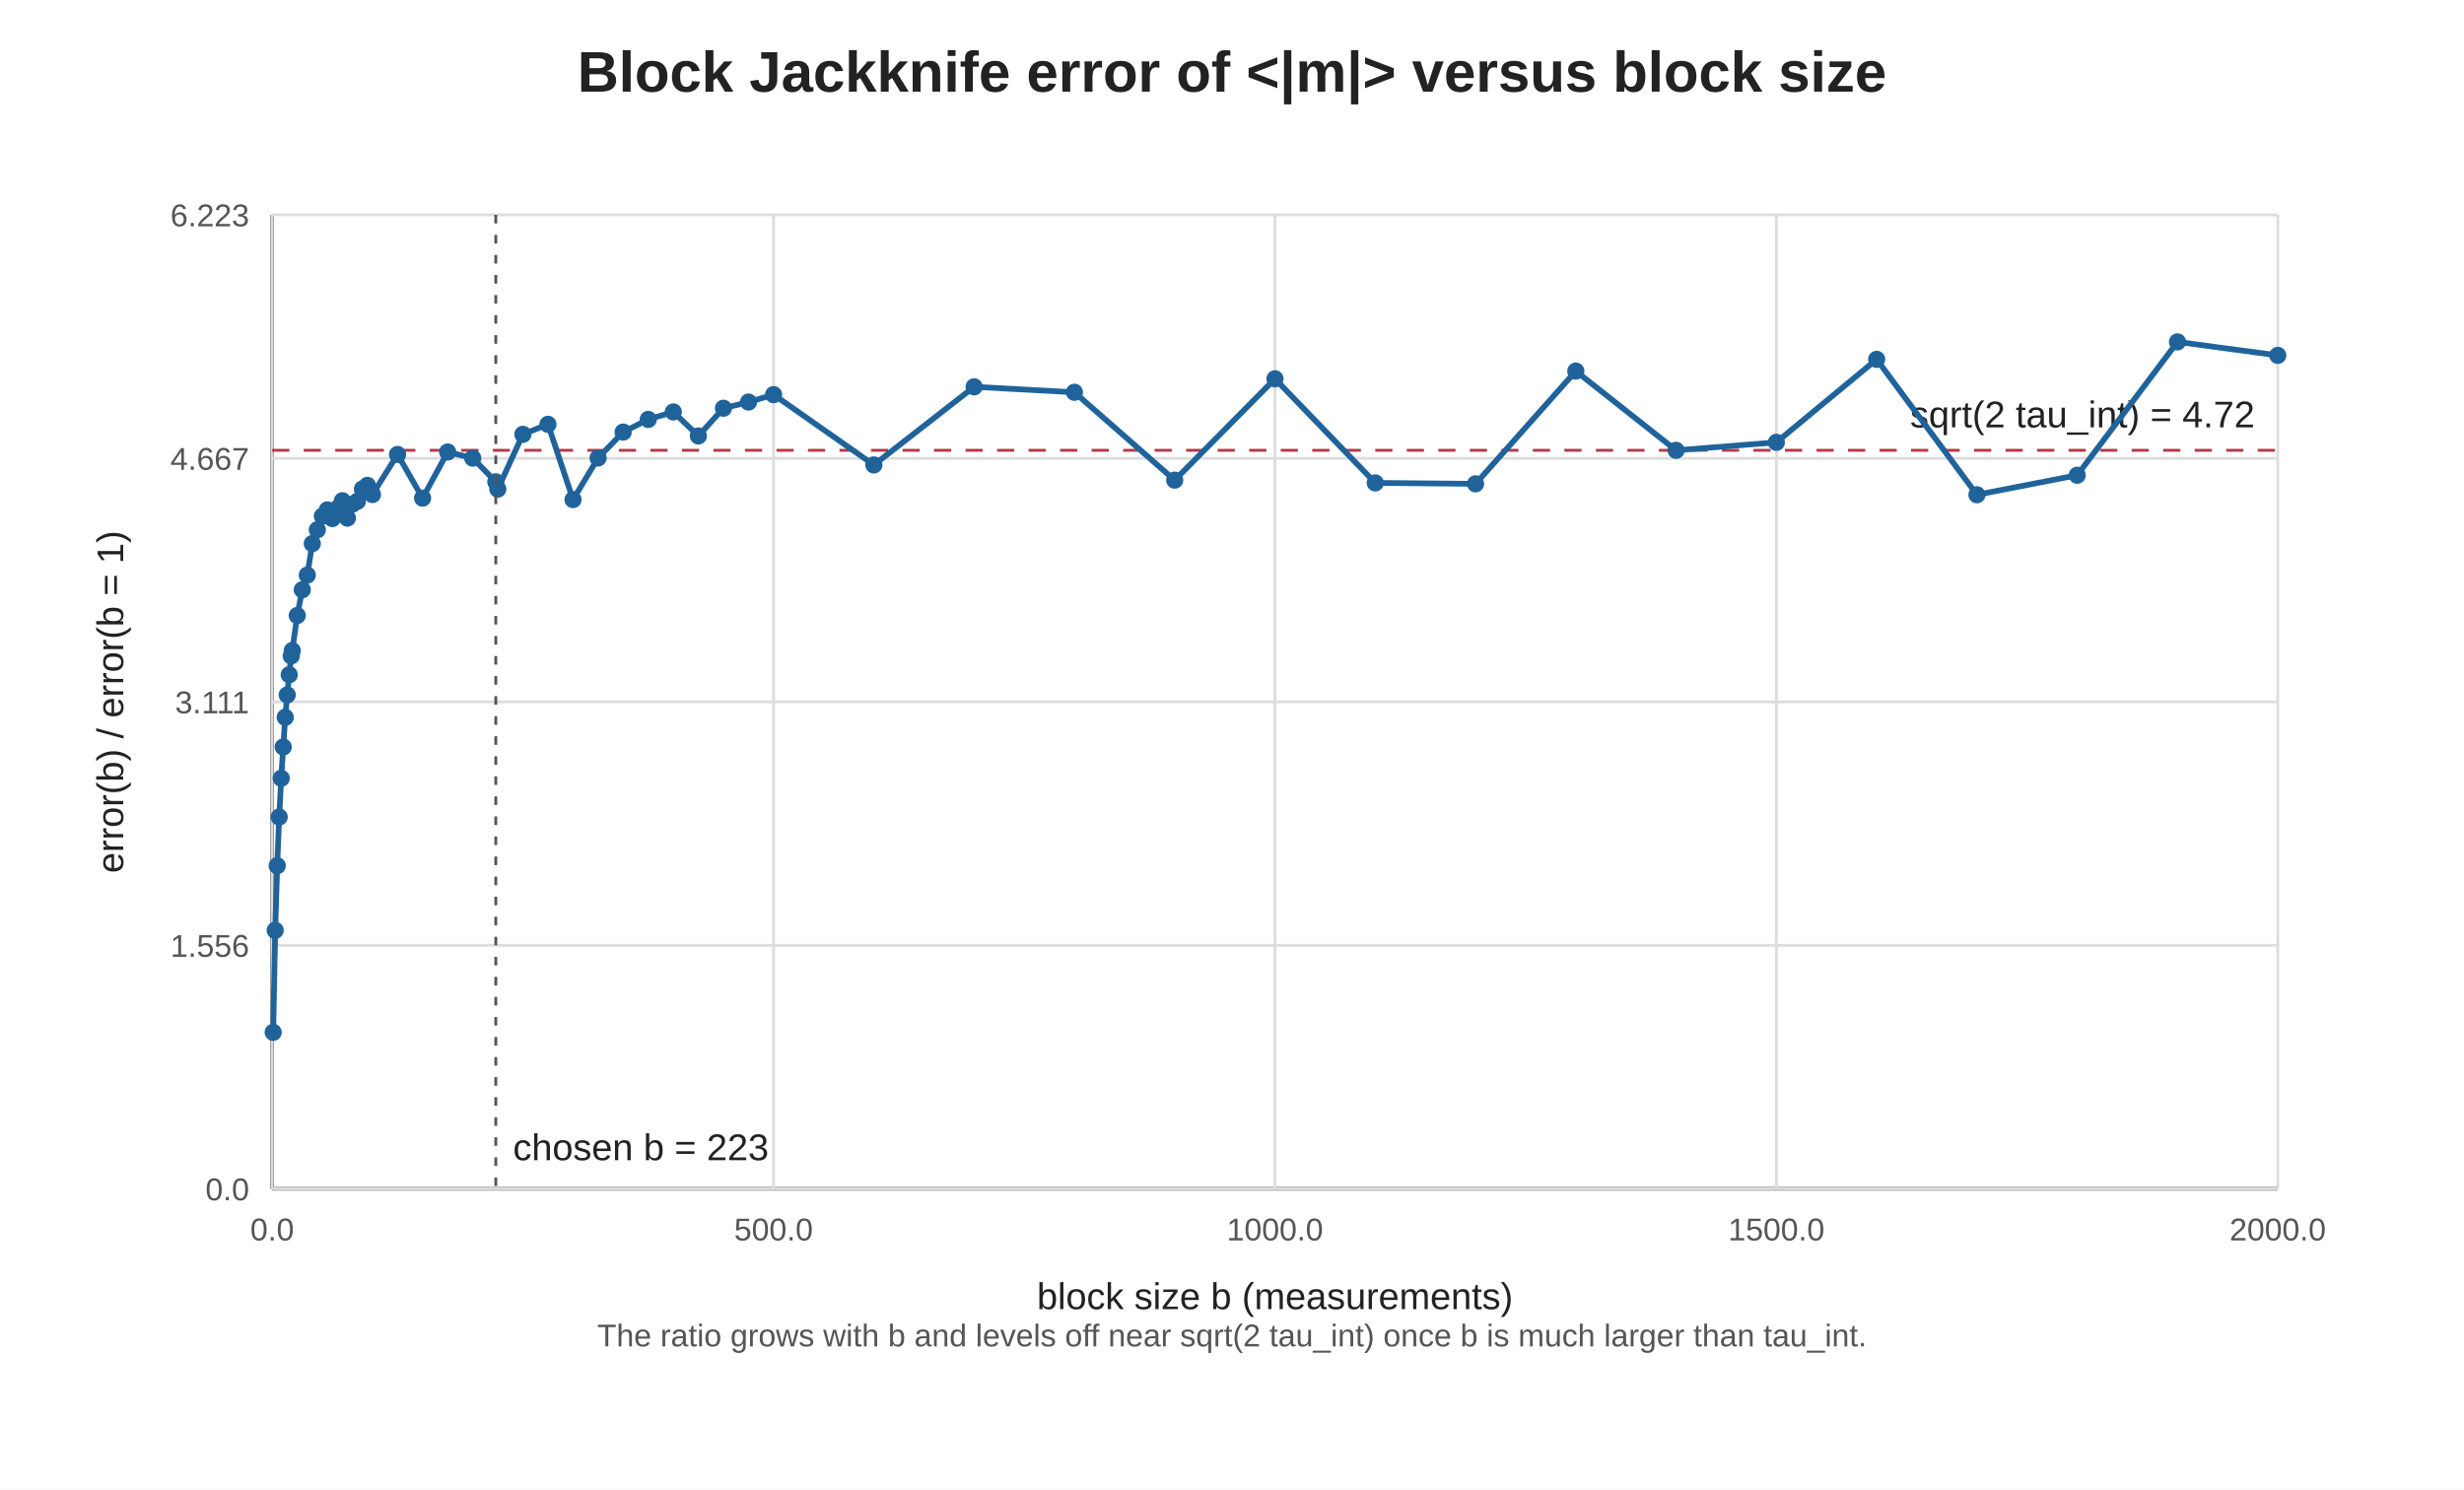
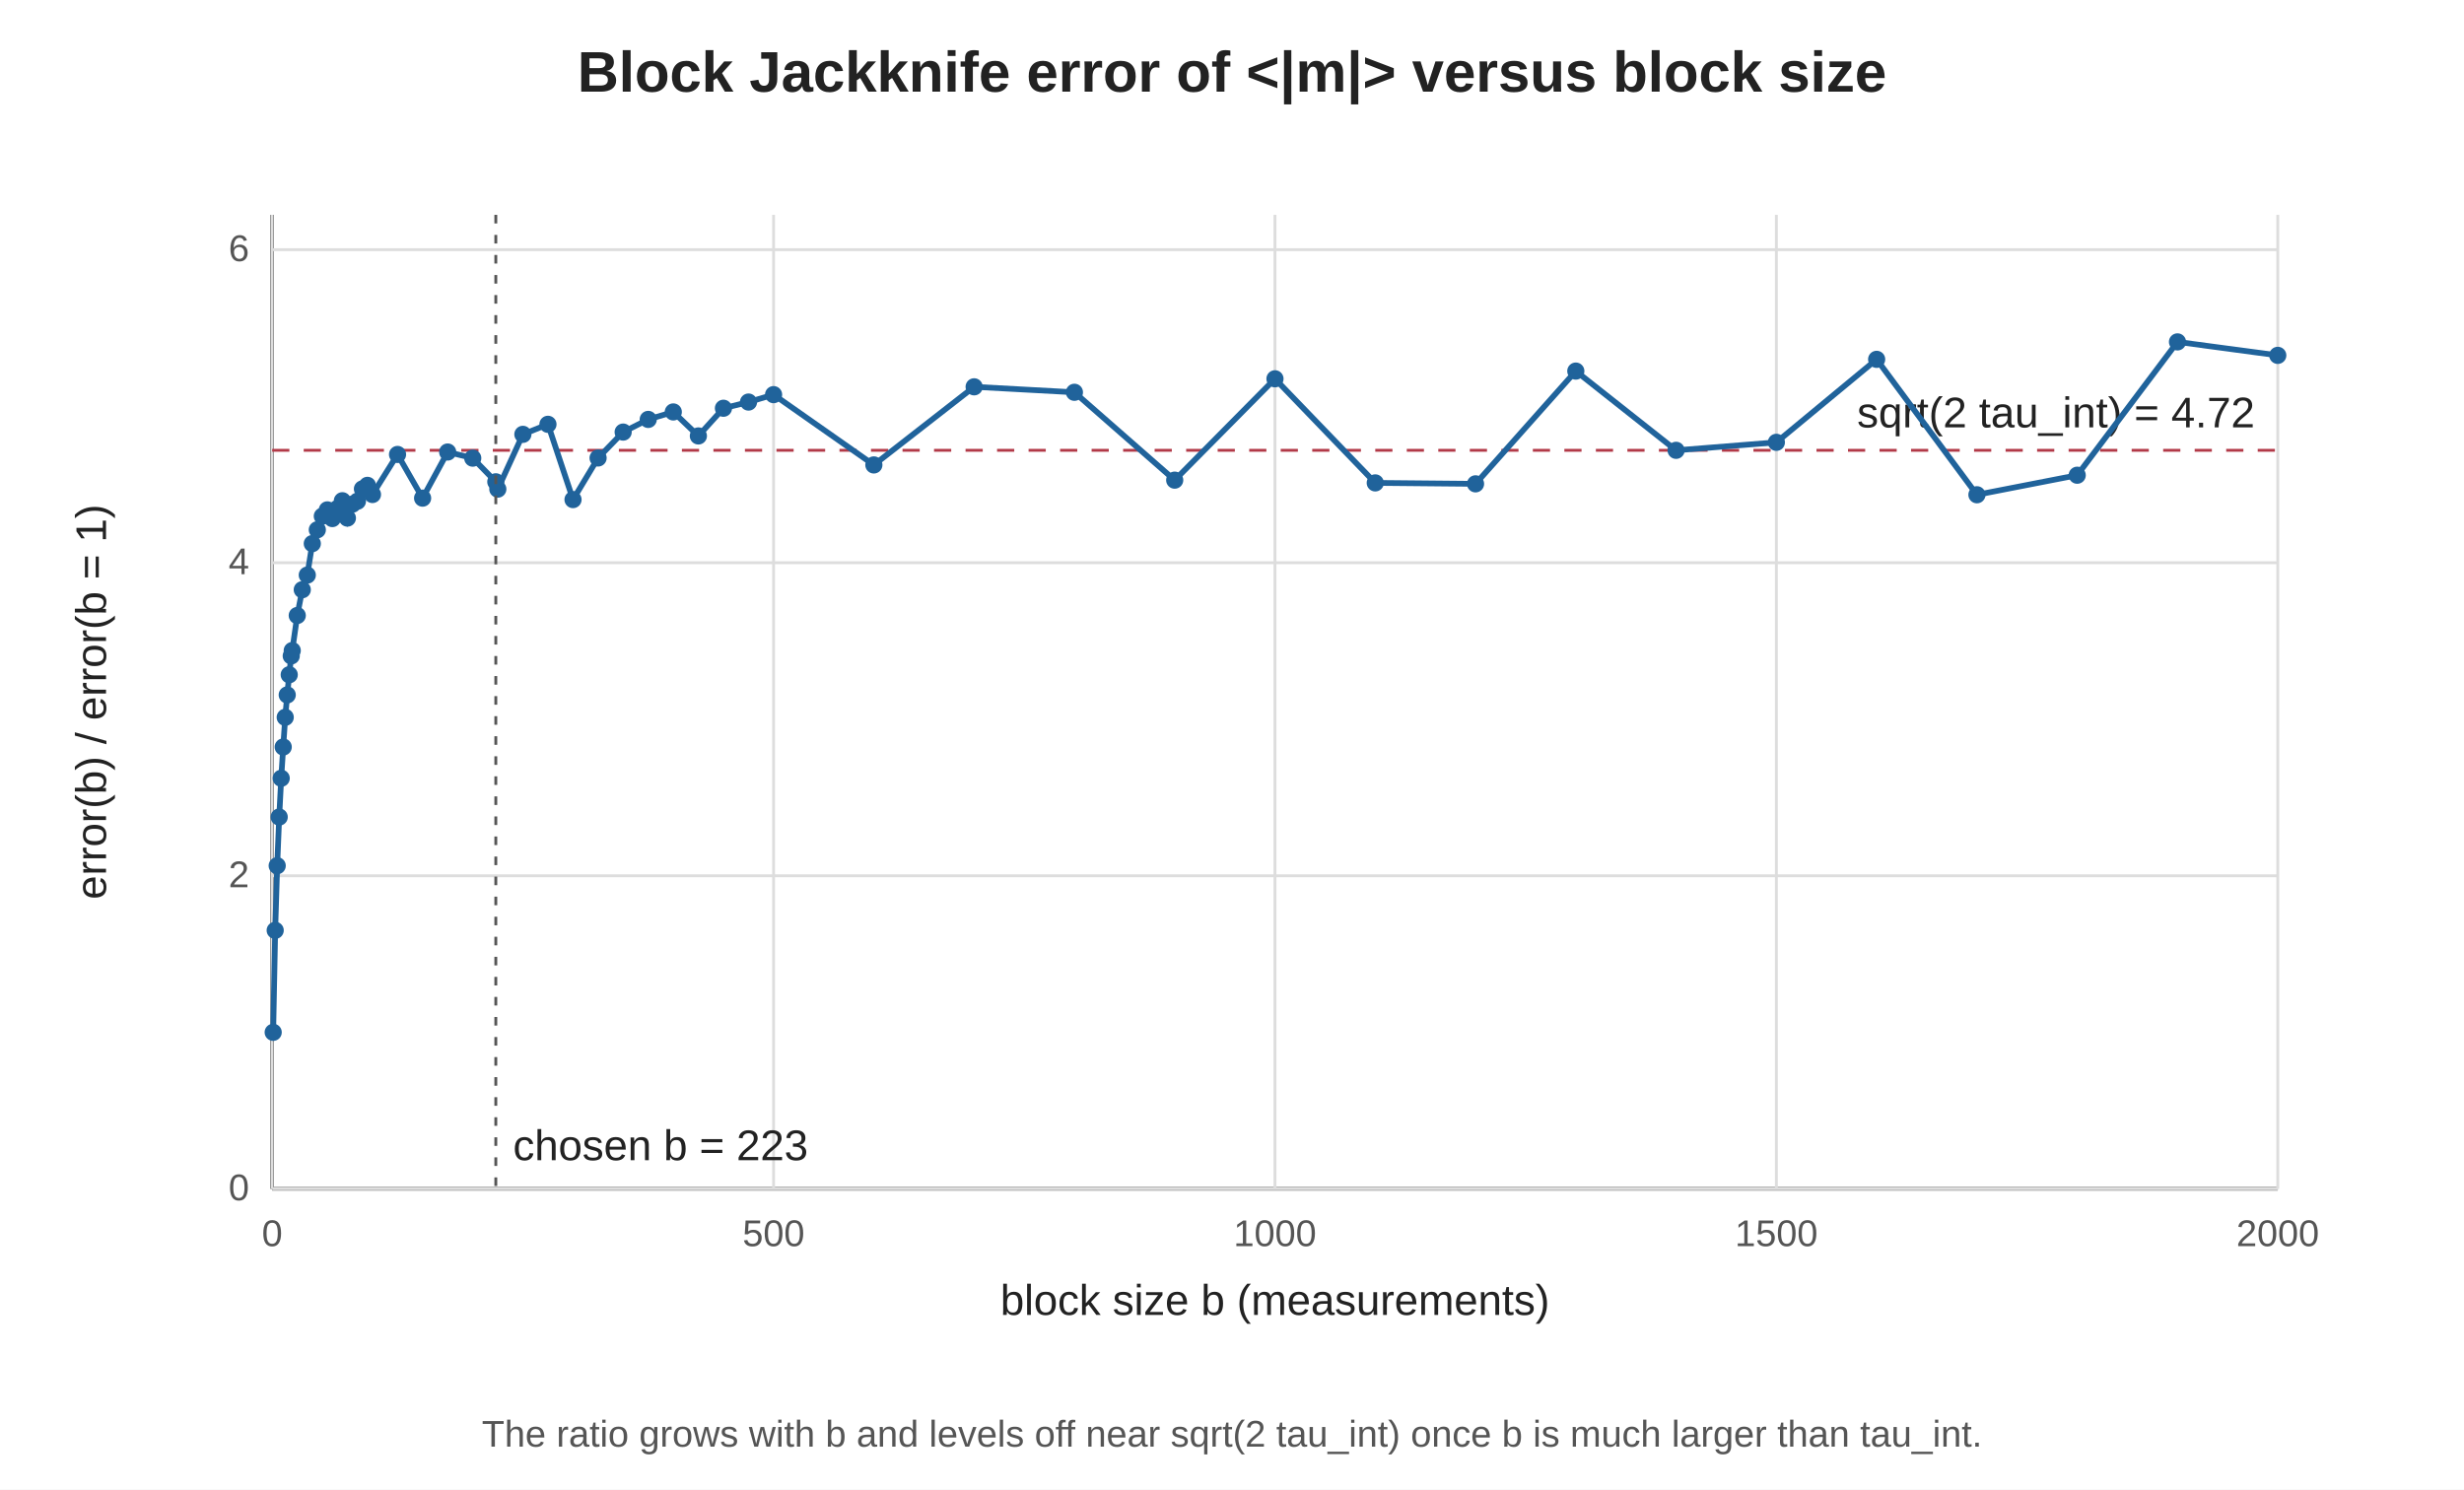
<svg xmlns="http://www.w3.org/2000/svg" width="860" height="520" viewBox="0 0 860 520">
  <rect width="100%" height="100%" fill="white" />
  <style>
    text { font-family: Arial, Helvetica, sans-serif; fill: #222; }
    .title { font-size: 20px; font-weight: bold; }
-     .label { font-size: 13px; }
-     .tick { font-size: 11px; fill: #555; }
+     .label { font-size: 15px; }
+     .tick { font-size: 13px; fill: #555; }
    .axis { stroke: #222; stroke-width: 1.2; }
    .grid { stroke: #ddd; stroke-width: 1; }
  </style>
  <text class="title" x="430" y="32" text-anchor="middle">Block Jackknife error of &lt;|m|&gt; versus block size</text>
  <line class="axis" x1="95" y1="415" x2="795" y2="415" />
  <line class="axis" x1="95" y1="75" x2="95" y2="415" />
  <line class="grid" x1="95.0" y1="75" x2="95.0" y2="415" />
-   <text class="tick" x="95.0" y="433" text-anchor="middle">0.0</text>
+   <text class="tick" x="95.0" y="435" text-anchor="middle">0</text>
  <line class="grid" x1="270.0" y1="75" x2="270.0" y2="415" />
-   <text class="tick" x="270.0" y="433" text-anchor="middle">500.0</text>
+   <text class="tick" x="270.0" y="435" text-anchor="middle">500</text>
  <line class="grid" x1="445.0" y1="75" x2="445.0" y2="415" />
-   <text class="tick" x="445.0" y="433" text-anchor="middle">1000.0</text>
+   <text class="tick" x="445.0" y="435" text-anchor="middle">1000</text>
  <line class="grid" x1="620.0" y1="75" x2="620.0" y2="415" />
-   <text class="tick" x="620.0" y="433" text-anchor="middle">1500.0</text>
+   <text class="tick" x="620.0" y="435" text-anchor="middle">1500</text>
  <line class="grid" x1="795.0" y1="75" x2="795.0" y2="415" />
-   <text class="tick" x="795.0" y="433" text-anchor="middle">2000.0</text>
+   <text class="tick" x="795.0" y="435" text-anchor="middle">2000</text>
  <line class="grid" x1="95" y1="415.0" x2="795" y2="415.0" />
-   <text class="tick" x="87" y="419.0" text-anchor="end">0.0</text>
-   <line class="grid" x1="95" y1="330.0" x2="795" y2="330.0" />
-   <text class="tick" x="87" y="334.0" text-anchor="end">1.556</text>
-   <line class="grid" x1="95" y1="245.0" x2="795" y2="245.0" />
-   <text class="tick" x="87" y="249.0" text-anchor="end">3.111</text>
-   <line class="grid" x1="95" y1="160.0" x2="795" y2="160.0" />
-   <text class="tick" x="87" y="164.0" text-anchor="end">4.667</text>
-   <line class="grid" x1="95" y1="75.0" x2="795" y2="75.0" />
-   <text class="tick" x="87" y="79.0" text-anchor="end">6.223</text>
-   <text class="label" x="445.0" y="457" text-anchor="middle">block size b (measurements)</text>
-   <text class="label" transform="translate(43, 245.0) rotate(-90)" text-anchor="middle">error(b) / error(b = 1)</text>
+   <text class="tick" x="87" y="419.0" text-anchor="end">0</text>
+   <line class="grid" x1="95" y1="305.72" x2="795" y2="305.72" />
+   <text class="tick" x="87" y="309.72" text-anchor="end">2</text>
+   <line class="grid" x1="95" y1="196.44" x2="795" y2="196.44" />
+   <text class="tick" x="87" y="200.44" text-anchor="end">4</text>
+   <line class="grid" x1="95" y1="87.16" x2="795" y2="87.16" />
+   <text class="tick" x="87" y="91.16" text-anchor="end">6</text>
+   <text class="label" x="445.0" y="459" text-anchor="middle">block size b (measurements)</text>
+   <text class="label" transform="translate(37, 245.0) rotate(-90)" text-anchor="middle">error(b) / error(b = 1)</text>
  <line x1="95" y1="157.19" x2="795" y2="157.19" stroke="#b23a48" stroke-dasharray="6,5" />
  <text class="label" x="787" y="149.19" text-anchor="end" fill="#b23a48">sqrt(2 tau_int) = 4.72</text>
  <path d="M 95.35 360.36 L 96.05 324.77 L 96.75 302.21 L 97.45 285.21 L 98.15 271.68 L 98.85 260.76 L 99.55 250.4 L 100.25 242.58 L 100.95 235.54 L 101.65 228.97 L 102.0 227.1 L 103.75 214.86 L 105.5 205.86 L 107.25 200.75 L 109.0 189.76 L 110.75 184.94 L 112.5 180.19 L 114.25 177.99 L 116.0 181.02 L 117.75 177.52 L 119.5 174.8 L 121.25 180.85 L 123.0 176.0 L 124.75 174.97 L 126.5 170.67 L 128.25 169.43 L 130.0 172.62 L 138.75 158.64 L 147.5 173.89 L 156.25 157.79 L 165.0 159.93 L 173.05 168.19 L 173.75 170.74 L 182.5 151.62 L 191.25 148.12 L 200.0 174.4 L 208.75 159.87 L 217.5 150.83 L 226.25 146.41 L 235.0 143.8 L 243.75 152.18 L 252.5 142.51 L 261.25 140.35 L 270.0 137.76 L 305.0 162.3 L 340.0 135.03 L 375.0 136.94 L 410.0 167.61 L 445.0 132.23 L 480.0 168.57 L 515.0 168.9 L 550.0 129.54 L 585.0 157.2 L 620.0 154.41 L 655.0 125.44 L 690.0 172.71 L 725.0 165.89 L 760.0 119.35 L 795.0 124.05" fill="none" stroke="#20639b" stroke-width="2" />
  <circle cx="95.35" cy="360.36" r="3" fill="#20639b" />
  <circle cx="96.05" cy="324.77" r="3" fill="#20639b" />
  <circle cx="96.75" cy="302.21" r="3" fill="#20639b" />
  <circle cx="97.45" cy="285.21" r="3" fill="#20639b" />
  <circle cx="98.15" cy="271.68" r="3" fill="#20639b" />
  <circle cx="98.85" cy="260.76" r="3" fill="#20639b" />
  <circle cx="99.55" cy="250.4" r="3" fill="#20639b" />
  <circle cx="100.25" cy="242.58" r="3" fill="#20639b" />
  <circle cx="100.95" cy="235.54" r="3" fill="#20639b" />
  <circle cx="101.65" cy="228.97" r="3" fill="#20639b" />
  <circle cx="102.0" cy="227.1" r="3" fill="#20639b" />
  <circle cx="103.75" cy="214.86" r="3" fill="#20639b" />
  <circle cx="105.5" cy="205.86" r="3" fill="#20639b" />
  <circle cx="107.25" cy="200.75" r="3" fill="#20639b" />
  <circle cx="109.0" cy="189.76" r="3" fill="#20639b" />
  <circle cx="110.75" cy="184.94" r="3" fill="#20639b" />
  <circle cx="112.5" cy="180.19" r="3" fill="#20639b" />
  <circle cx="114.25" cy="177.99" r="3" fill="#20639b" />
  <circle cx="116.0" cy="181.02" r="3" fill="#20639b" />
  <circle cx="117.75" cy="177.52" r="3" fill="#20639b" />
  <circle cx="119.5" cy="174.8" r="3" fill="#20639b" />
  <circle cx="121.25" cy="180.85" r="3" fill="#20639b" />
  <circle cx="123.0" cy="176.0" r="3" fill="#20639b" />
  <circle cx="124.75" cy="174.97" r="3" fill="#20639b" />
  <circle cx="126.5" cy="170.67" r="3" fill="#20639b" />
  <circle cx="128.25" cy="169.43" r="3" fill="#20639b" />
  <circle cx="130.0" cy="172.62" r="3" fill="#20639b" />
  <circle cx="138.75" cy="158.64" r="3" fill="#20639b" />
  <circle cx="147.5" cy="173.89" r="3" fill="#20639b" />
  <circle cx="156.25" cy="157.79" r="3" fill="#20639b" />
  <circle cx="165.0" cy="159.93" r="3" fill="#20639b" />
  <circle cx="173.05" cy="168.19" r="3" fill="#20639b" />
  <circle cx="173.75" cy="170.74" r="3" fill="#20639b" />
  <circle cx="182.5" cy="151.62" r="3" fill="#20639b" />
  <circle cx="191.25" cy="148.12" r="3" fill="#20639b" />
  <circle cx="200.0" cy="174.4" r="3" fill="#20639b" />
  <circle cx="208.75" cy="159.87" r="3" fill="#20639b" />
  <circle cx="217.5" cy="150.83" r="3" fill="#20639b" />
  <circle cx="226.25" cy="146.41" r="3" fill="#20639b" />
  <circle cx="235.0" cy="143.8" r="3" fill="#20639b" />
  <circle cx="243.75" cy="152.18" r="3" fill="#20639b" />
  <circle cx="252.5" cy="142.51" r="3" fill="#20639b" />
  <circle cx="261.25" cy="140.35" r="3" fill="#20639b" />
  <circle cx="270.0" cy="137.76" r="3" fill="#20639b" />
  <circle cx="305.0" cy="162.3" r="3" fill="#20639b" />
  <circle cx="340.0" cy="135.03" r="3" fill="#20639b" />
  <circle cx="375.0" cy="136.94" r="3" fill="#20639b" />
  <circle cx="410.0" cy="167.61" r="3" fill="#20639b" />
  <circle cx="445.0" cy="132.23" r="3" fill="#20639b" />
  <circle cx="480.0" cy="168.57" r="3" fill="#20639b" />
  <circle cx="515.0" cy="168.9" r="3" fill="#20639b" />
  <circle cx="550.0" cy="129.54" r="3" fill="#20639b" />
  <circle cx="585.0" cy="157.2" r="3" fill="#20639b" />
  <circle cx="620.0" cy="154.41" r="3" fill="#20639b" />
  <circle cx="655.0" cy="125.44" r="3" fill="#20639b" />
  <circle cx="690.0" cy="172.71" r="3" fill="#20639b" />
  <circle cx="725.0" cy="165.89" r="3" fill="#20639b" />
  <circle cx="760.0" cy="119.35" r="3" fill="#20639b" />
  <circle cx="795.0" cy="124.05" r="3" fill="#20639b" />
  <line x1="173.05" y1="75" x2="173.05" y2="415" stroke="#555" stroke-dasharray="3,4" />
  <text class="label" x="179.05" y="405">chosen b = 223</text>
-   <text class="tick" x="430" y="470" text-anchor="middle">The ratio grows with b and levels off near sqrt(2 tau_int) once b is much larger than tau_int.</text>
+   <text class="tick" x="430" y="505" text-anchor="middle">The ratio grows with b and levels off near sqrt(2 tau_int) once b is much larger than tau_int.</text>
</svg>
